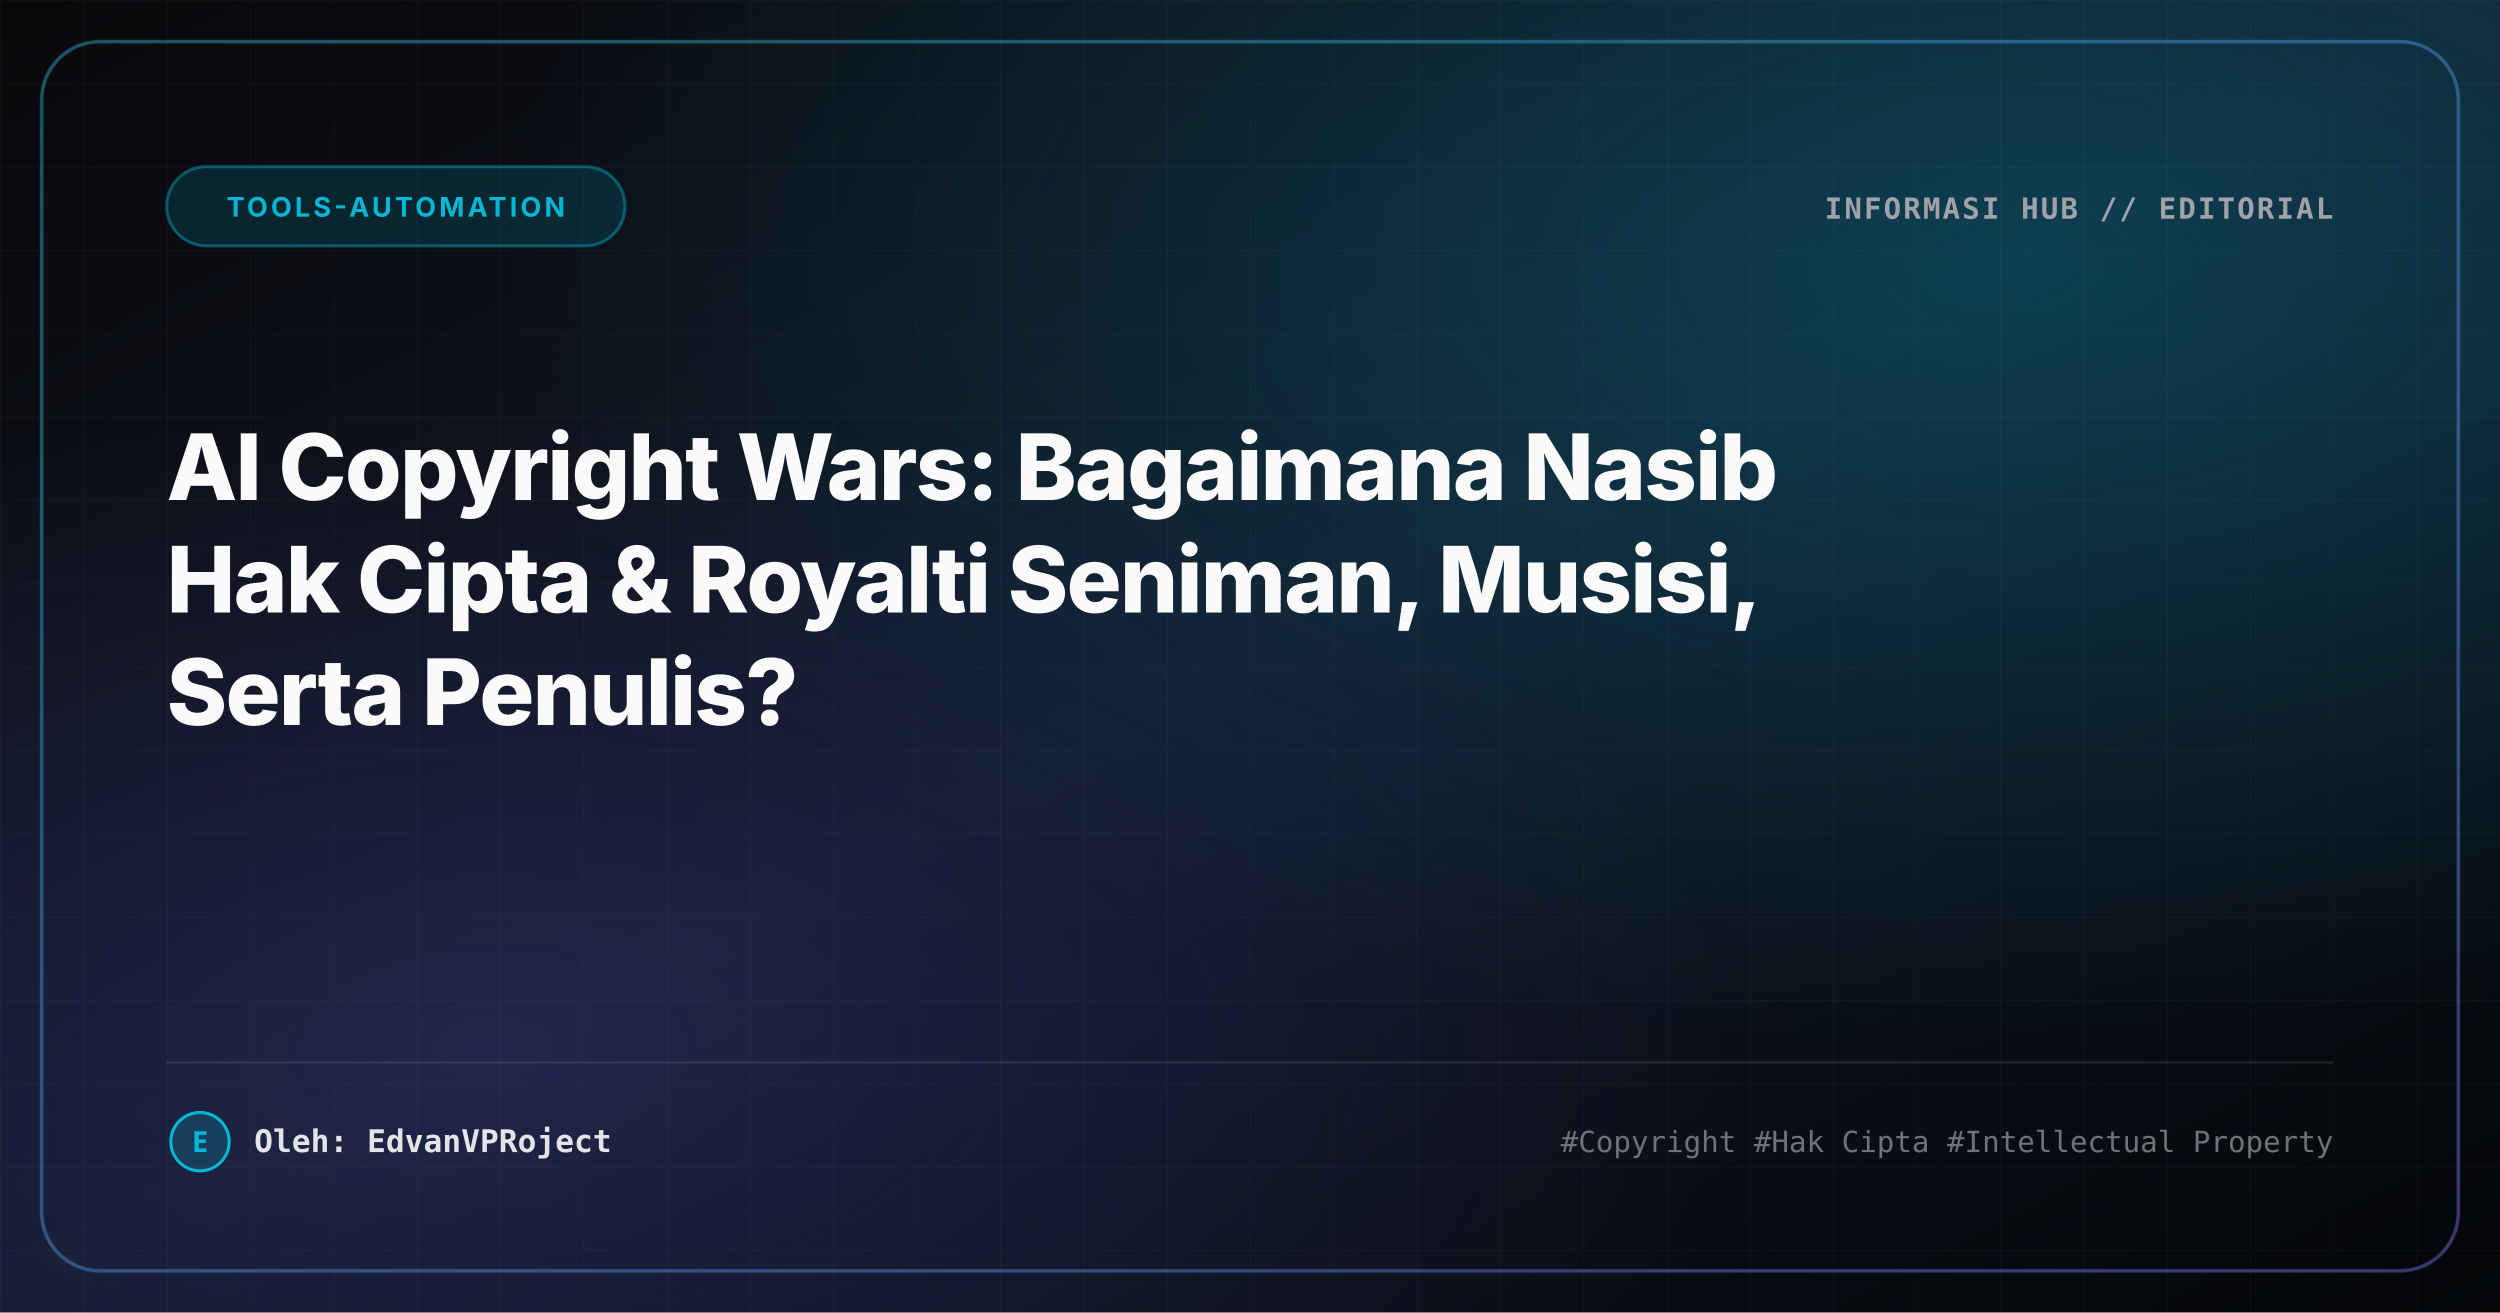
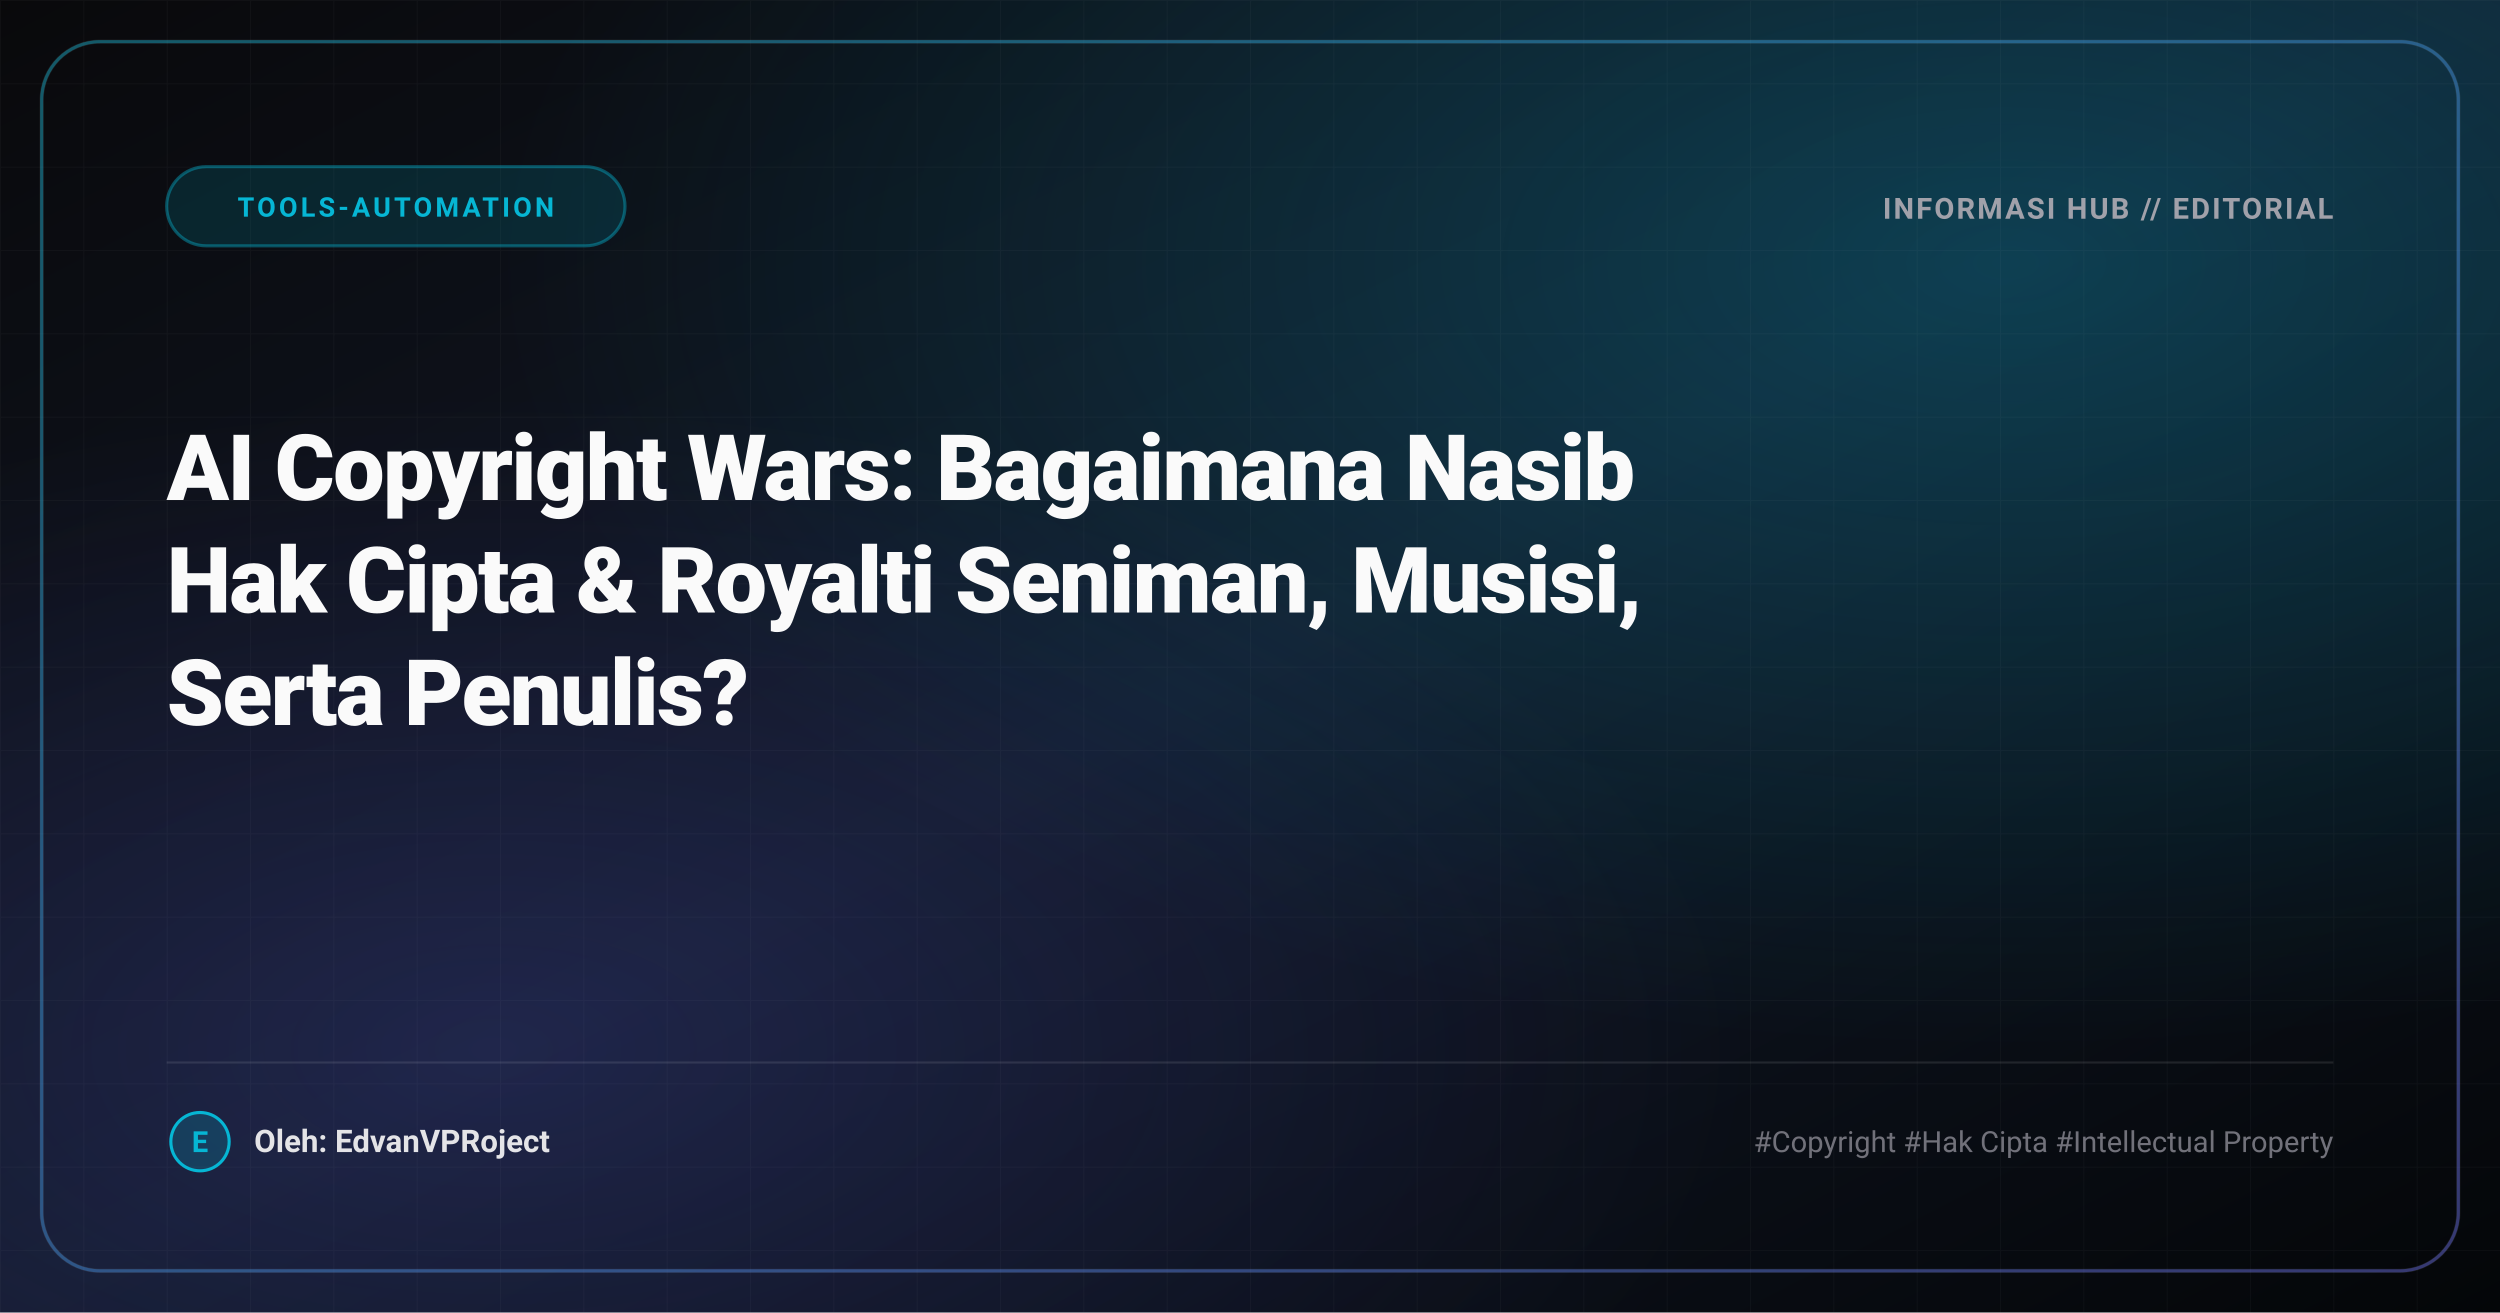
- <svg xmlns="http://www.w3.org/2000/svg" viewBox="0 0 1200 630" width="1200" height="630">
+ <svg xmlns="http://www.w3.org/2000/svg" viewBox="0 0 1200 630" width="1200" height="630" shape-rendering="geometricPrecision" text-rendering="geometricPrecision">
  <defs>
+     <style>
+       text {
+         font-family: -apple-system, BlinkMacSystemFont, "Segoe UI", Roboto, "Helvetica Neue", Arial, sans-serif;
+         text-rendering: geometricPrecision;
+         -webkit-font-smoothing: antialiased;
+       }
+     </style>
    <linearGradient id="bgGrad" x1="0%" y1="0%" x2="100%" y2="100%">
      <stop offset="0%" stop-color="#09090b" />
      <stop offset="50%" stop-color="#111827" />
      <stop offset="100%" stop-color="#040608" />
    </linearGradient>
    <linearGradient id="accGrad" x1="0%" y1="0%" x2="100%" y2="100%">
      <stop offset="0%" stop-color="#06b6d4" />
      <stop offset="100%" stop-color="#6366f1" />
    </linearGradient>
    <radialGradient id="glow" cx="80%" cy="20%" r="60%">
      <stop offset="0%" stop-color="#06b6d4" stop-opacity="0.25" />
      <stop offset="100%" stop-color="#06b6d4" stop-opacity="0" />
    </radialGradient>
    <radialGradient id="glow2" cx="20%" cy="80%" r="50%">
      <stop offset="0%" stop-color="#6366f1" stop-opacity="0.18" />
      <stop offset="100%" stop-color="#6366f1" stop-opacity="0" />
    </radialGradient>
    <pattern id="grid" width="40" height="40" patternUnits="userSpaceOnUse">
      <path d="M 40 0 L 0 0 0 40" fill="none" stroke="rgba(255,255,255,0.03)" stroke-width="1" />
    </pattern>
  </defs>
  <rect width="1200" height="630" fill="url(#bgGrad)" />
  <rect width="1200" height="630" fill="url(#glow)" />
  <rect width="1200" height="630" fill="url(#glow2)" />
  <rect width="1200" height="630" fill="url(#grid)" />
  <rect x="20" y="20" width="1160" height="590" rx="28" fill="none" stroke="rgba(255,255,255,0.08)" stroke-width="2" />
  <rect x="20" y="20" width="1160" height="590" rx="28" fill="none" stroke="url(#accGrad)" stroke-width="1.5" opacity="0.4" />
  <g transform="translate(80, 80)">
    <rect x="0" y="0" width="220" height="38" rx="19" fill="#06b6d4" fill-opacity="0.15" stroke="#06b6d4" stroke-opacity="0.4" stroke-width="1.5" />
    <text x="110" y="24" fill="#06b6d4" font-family="system-ui, -apple-system, sans-serif" font-size="13" font-weight="700" text-anchor="middle" letter-spacing="1.5">
      TOOLS-AUTOMATION
    </text>
    <text x="1040" y="25" fill="#a1a1aa" font-family="monospace, monospace" font-size="14" font-weight="600" text-anchor="end" letter-spacing="1">
      INFORMASI HUB // EDITORIAL
    </text>
  </g>
  <g transform="translate(0, 200)">
    <text x="80" y="40" fill="#fafafa" font-family="system-ui, -apple-system, sans-serif" font-size="44" font-weight="800" letter-spacing="-0.8">
      <tspan x="80" dy="0">AI Copyright Wars: Bagaimana Nasib</tspan>
      <tspan x="80" dy="54">Hak Cipta &amp; Royalti Seniman, Musisi,</tspan>
      <tspan x="80" dy="54">Serta Penulis?</tspan>
    </text>
  </g>
  <g transform="translate(80, 510)">
    <line x1="0" y1="0" x2="1040" y2="0" stroke="rgba(255,255,255,0.1)" stroke-width="1" />
    <circle cx="16" cy="38" r="14" fill="#06b6d4" fill-opacity="0.2" stroke="#06b6d4" stroke-width="1.5" />
    <text x="16" y="43" fill="#06b6d4" font-family="sans-serif" font-size="14" font-weight="bold" text-anchor="middle">E</text>
    <text x="42" y="43" fill="#e4e4e7" font-family="monospace, monospace" font-size="15" font-weight="600">
      Oleh: EdvanVPRoject
    </text>
    <text x="1040" y="43" fill="#71717a" font-family="monospace, monospace" font-size="14" text-anchor="end">
      #Copyright   #Hak Cipta   #Intellectual Property
    </text>
  </g>
</svg>
